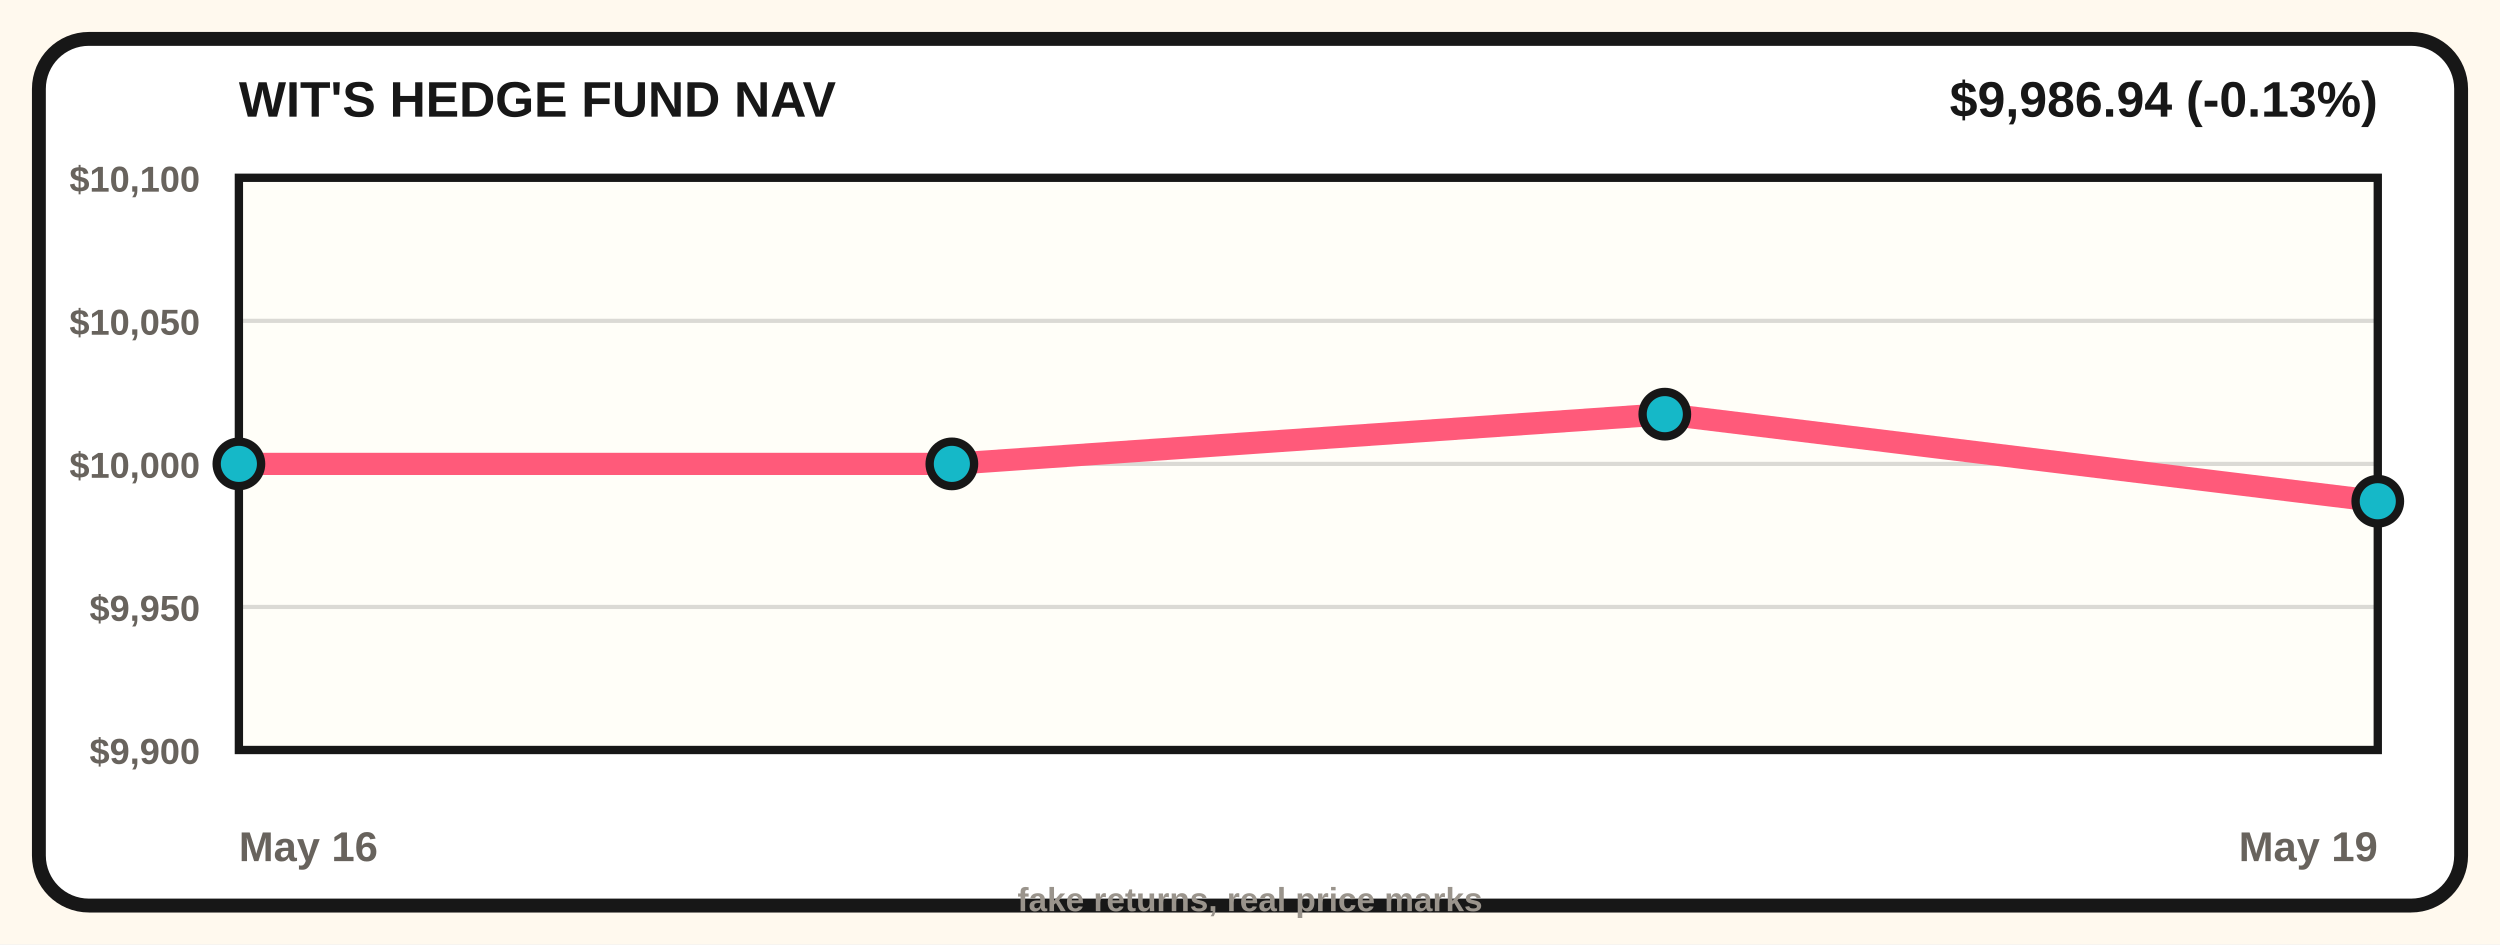
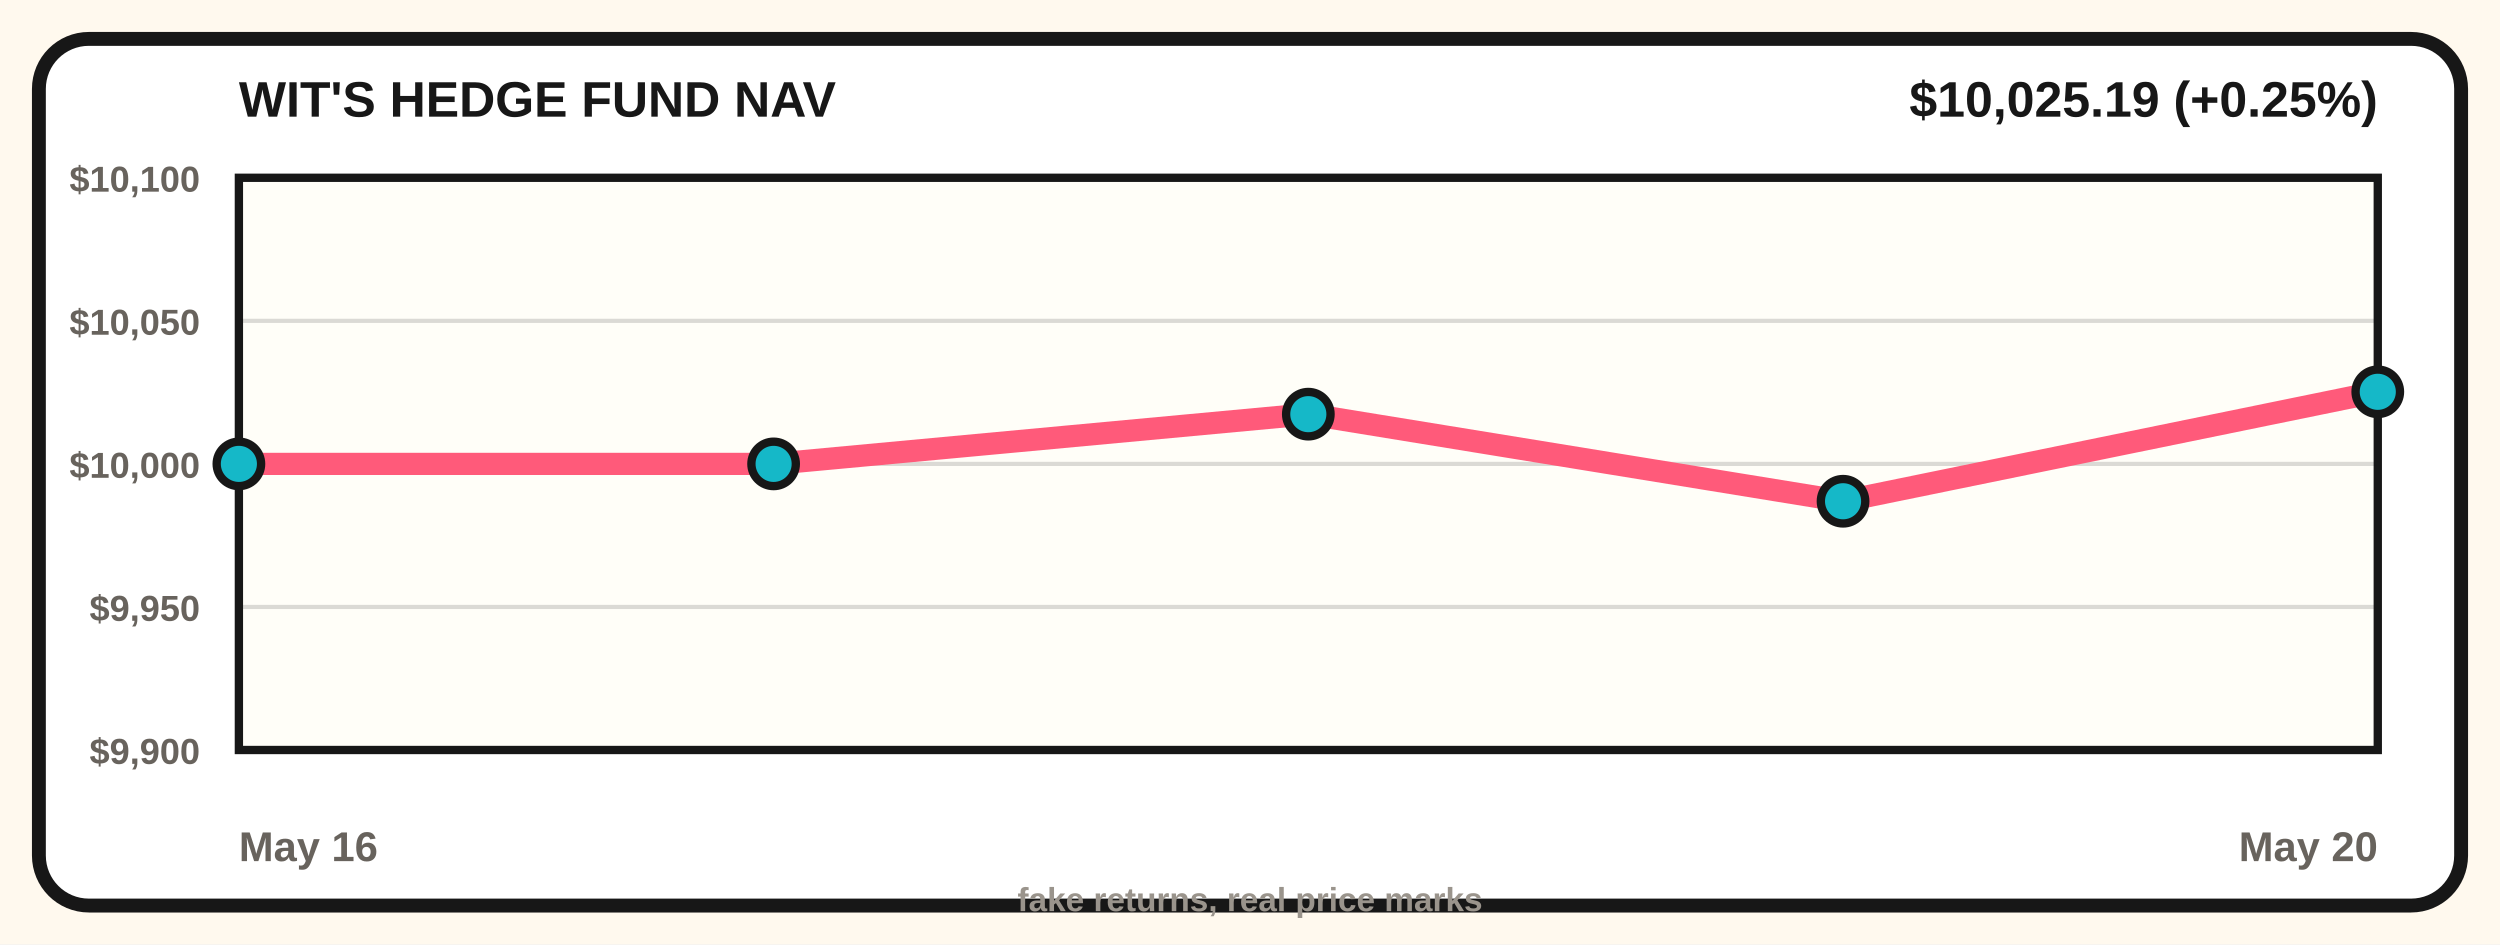
<svg xmlns="http://www.w3.org/2000/svg" width="900" height="340" viewBox="0 0 900 340" role="img" aria-label="Wit's Hedge Fund fake NAV chart">
  <rect width="900" height="340" fill="#fff9ee" />
  <rect x="14" y="14" width="872" height="312" rx="18" fill="#ffffff" stroke="#171717" stroke-width="5" />
  <rect x="86" y="64" width="770" height="206" fill="#fffef8" stroke="#171717" stroke-width="3" />
  <line x1="86" y1="270" x2="856" y2="270" stroke="#171717" stroke-width="1.5" opacity="0.16" />
  <text x="72" y="275" text-anchor="end" font-family="Arial, sans-serif" font-size="13" font-weight="800" fill="#68635d">$9,900</text>
  <line x1="86" y1="218.5" x2="856" y2="218.5" stroke="#171717" stroke-width="1.5" opacity="0.16" />
  <text x="72" y="223.5" text-anchor="end" font-family="Arial, sans-serif" font-size="13" font-weight="800" fill="#68635d">$9,950</text>
  <line x1="86" y1="167" x2="856" y2="167" stroke="#171717" stroke-width="1.5" opacity="0.16" />
  <text x="72" y="172" text-anchor="end" font-family="Arial, sans-serif" font-size="13" font-weight="800" fill="#68635d">$10,000</text>
  <line x1="86" y1="115.5" x2="856" y2="115.5" stroke="#171717" stroke-width="1.5" opacity="0.16" />
  <text x="72" y="120.5" text-anchor="end" font-family="Arial, sans-serif" font-size="13" font-weight="800" fill="#68635d">$10,050</text>
  <line x1="86" y1="64" x2="856" y2="64" stroke="#171717" stroke-width="1.5" opacity="0.16" />
  <text x="72" y="69" text-anchor="end" font-family="Arial, sans-serif" font-size="13" font-weight="800" fill="#68635d">$10,100</text>
-   <polyline points="86,167 342.67,167 599.33,149.1 856,180.45" fill="none" stroke="#ff5a7a" stroke-width="8" stroke-linecap="round" stroke-linejoin="round" />
+   <polyline points="86,167 278.5,167 471,149.1 663.5,180.45 856,141.05" fill="none" stroke="#ff5a7a" stroke-width="8" stroke-linecap="round" stroke-linejoin="round" />
  <circle cx="86" cy="167" r="8" fill="#15b8c8" stroke="#171717" stroke-width="3" />
-   <circle cx="342.67" cy="167" r="8" fill="#15b8c8" stroke="#171717" stroke-width="3" />
-   <circle cx="599.33" cy="149.1" r="8" fill="#15b8c8" stroke="#171717" stroke-width="3" />
-   <circle cx="856" cy="180.45" r="8" fill="#15b8c8" stroke="#171717" stroke-width="3" />
+   <circle cx="278.5" cy="167" r="8" fill="#15b8c8" stroke="#171717" stroke-width="3" />
+   <circle cx="471" cy="149.1" r="8" fill="#15b8c8" stroke="#171717" stroke-width="3" />
+   <circle cx="663.5" cy="180.45" r="8" fill="#15b8c8" stroke="#171717" stroke-width="3" />
+   <circle cx="856" cy="141.05" r="8" fill="#15b8c8" stroke="#171717" stroke-width="3" />
  <text x="86" y="42" font-family="Arial, sans-serif" font-size="18" font-weight="900" fill="#171717">WIT'S HEDGE FUND NAV</text>
-   <text x="856" y="42" text-anchor="end" font-family="Arial, sans-serif" font-size="18" font-weight="900" fill="#171717">$9,986.94 (-0.13%)</text>
+   <text x="856" y="42" text-anchor="end" font-family="Arial, sans-serif" font-size="18" font-weight="900" fill="#171717">$10,025.19 (+0.25%)</text>
  <text x="86" y="310" text-anchor="start" font-family="Arial, sans-serif" font-size="15" font-weight="900" fill="#68635d">May 16</text>
-   <text x="856" y="310" text-anchor="end" font-family="Arial, sans-serif" font-size="15" font-weight="900" fill="#68635d">May 19</text>
+   <text x="856" y="310" text-anchor="end" font-family="Arial, sans-serif" font-size="15" font-weight="900" fill="#68635d">May 20</text>
  <text x="450" y="328" text-anchor="middle" font-family="Arial, sans-serif" font-size="12" font-weight="800" fill="#9a948c">fake returns, real price marks</text>
</svg>
